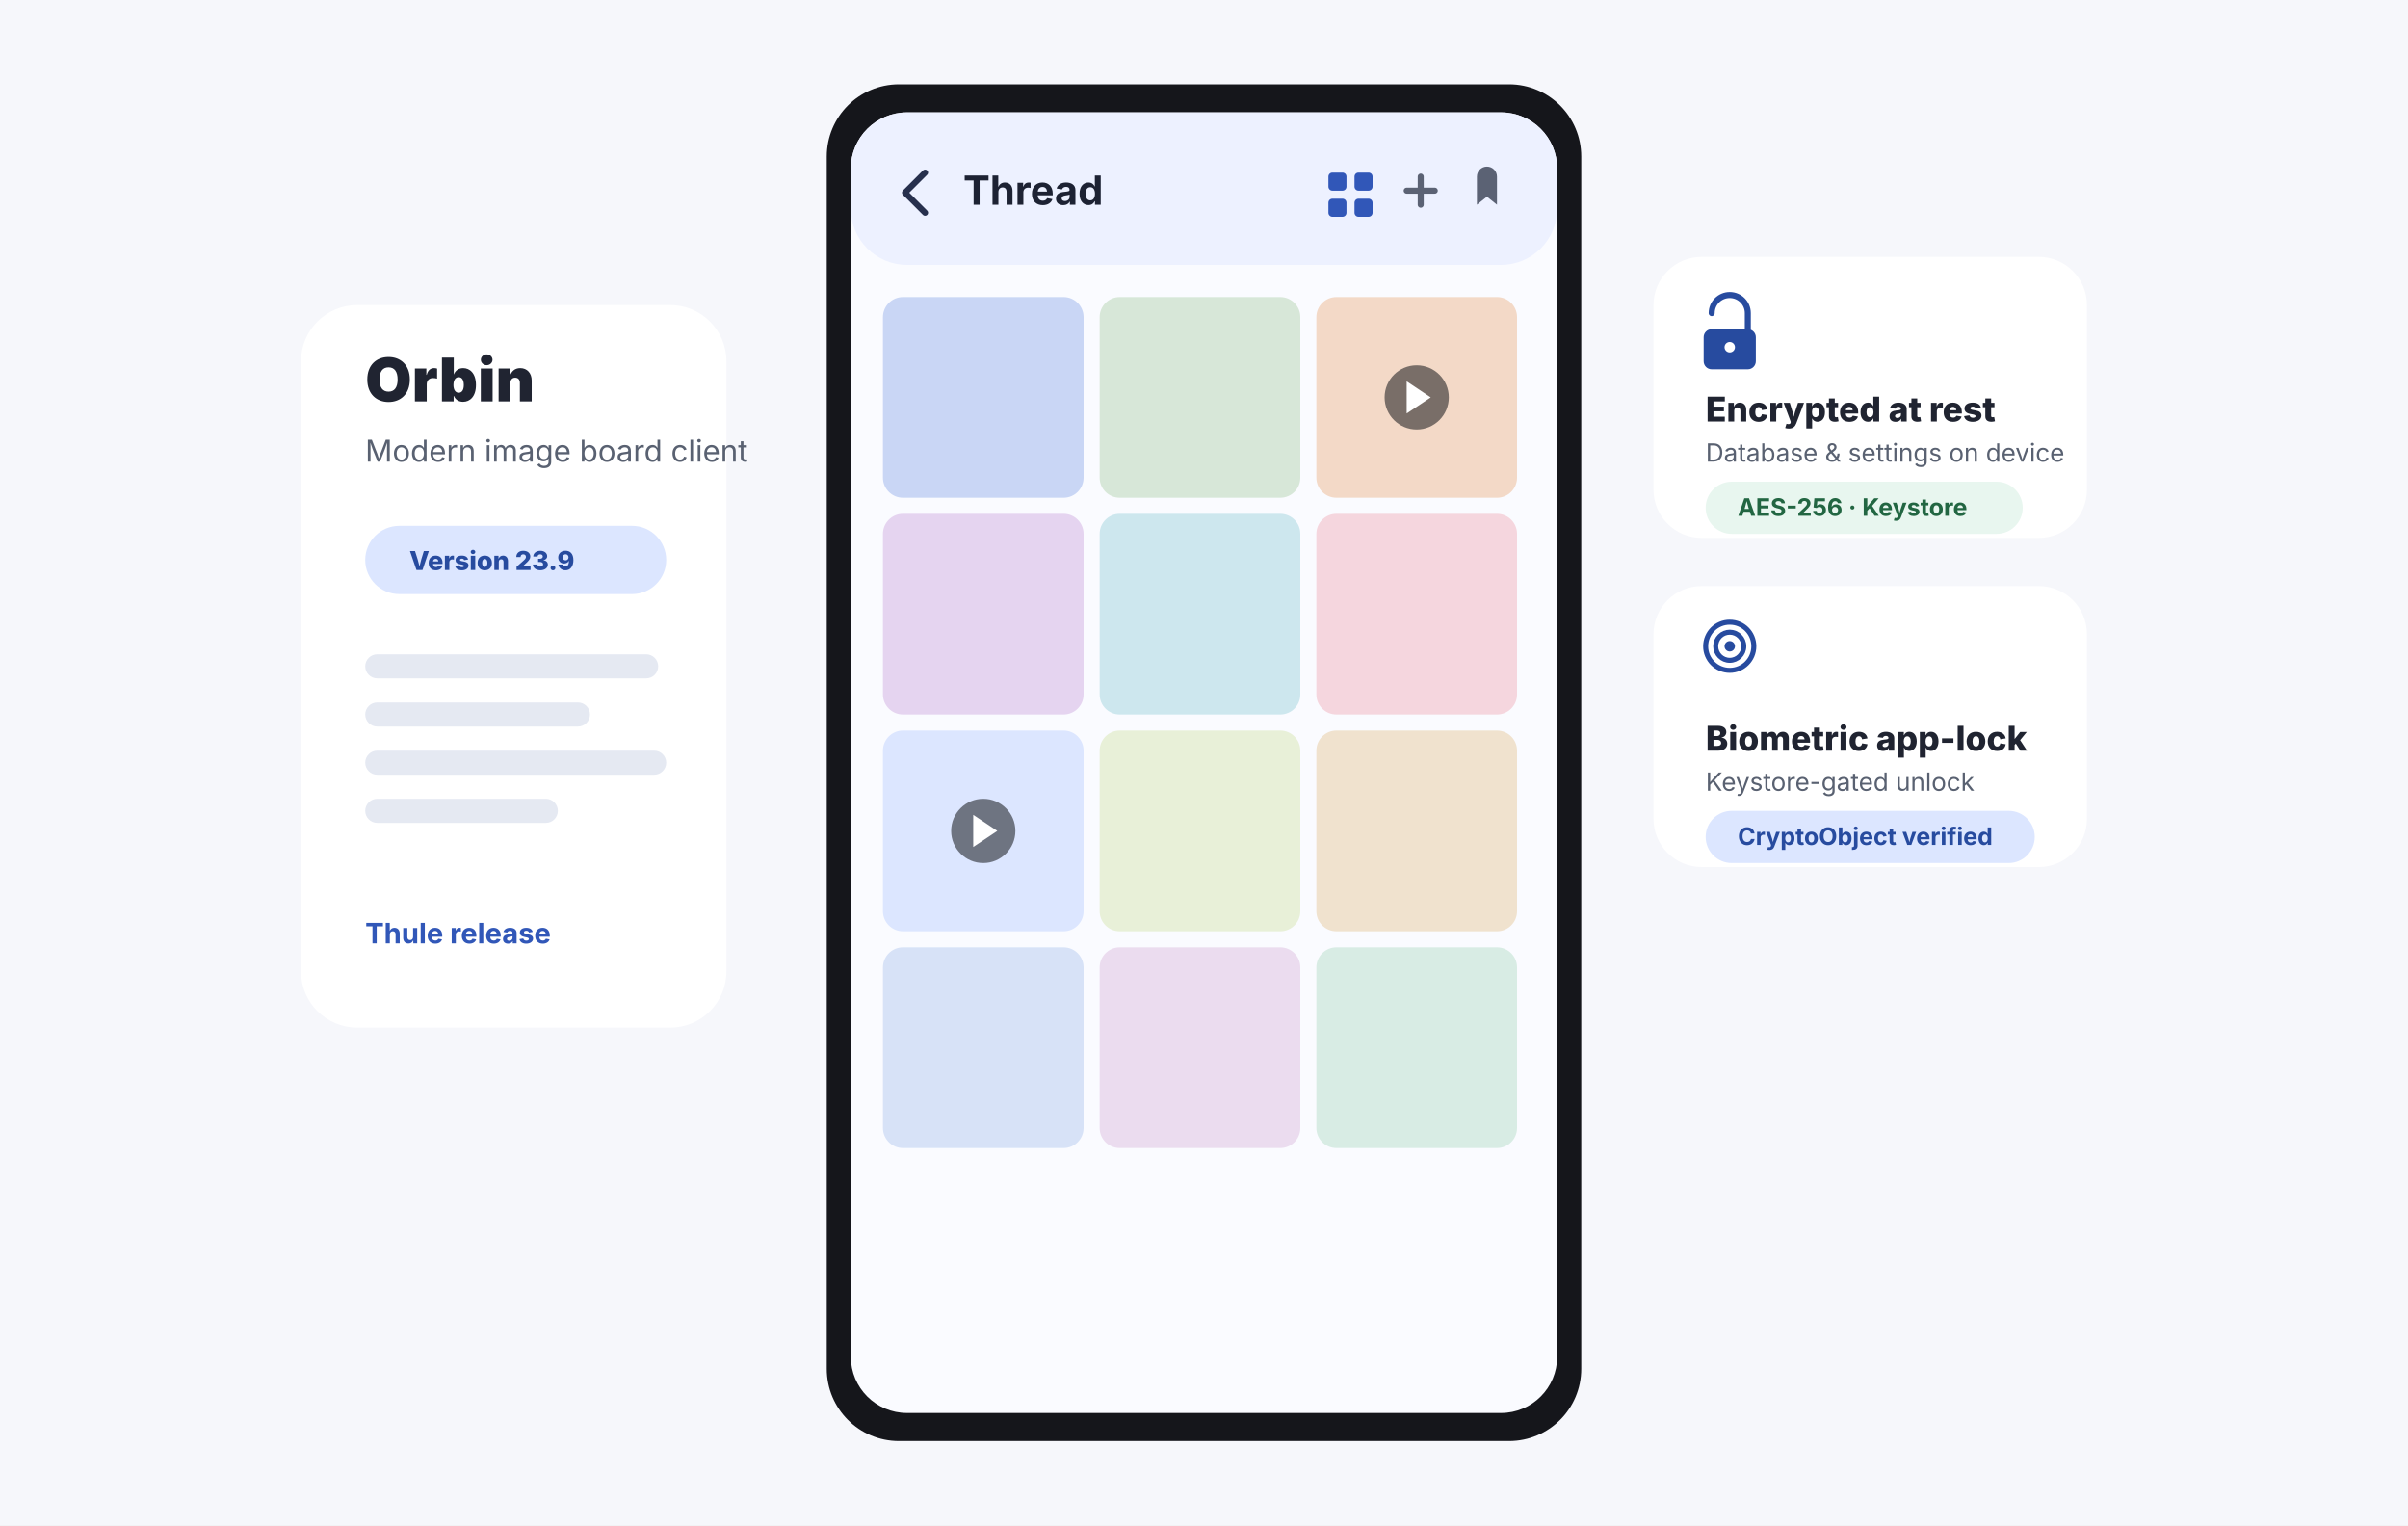
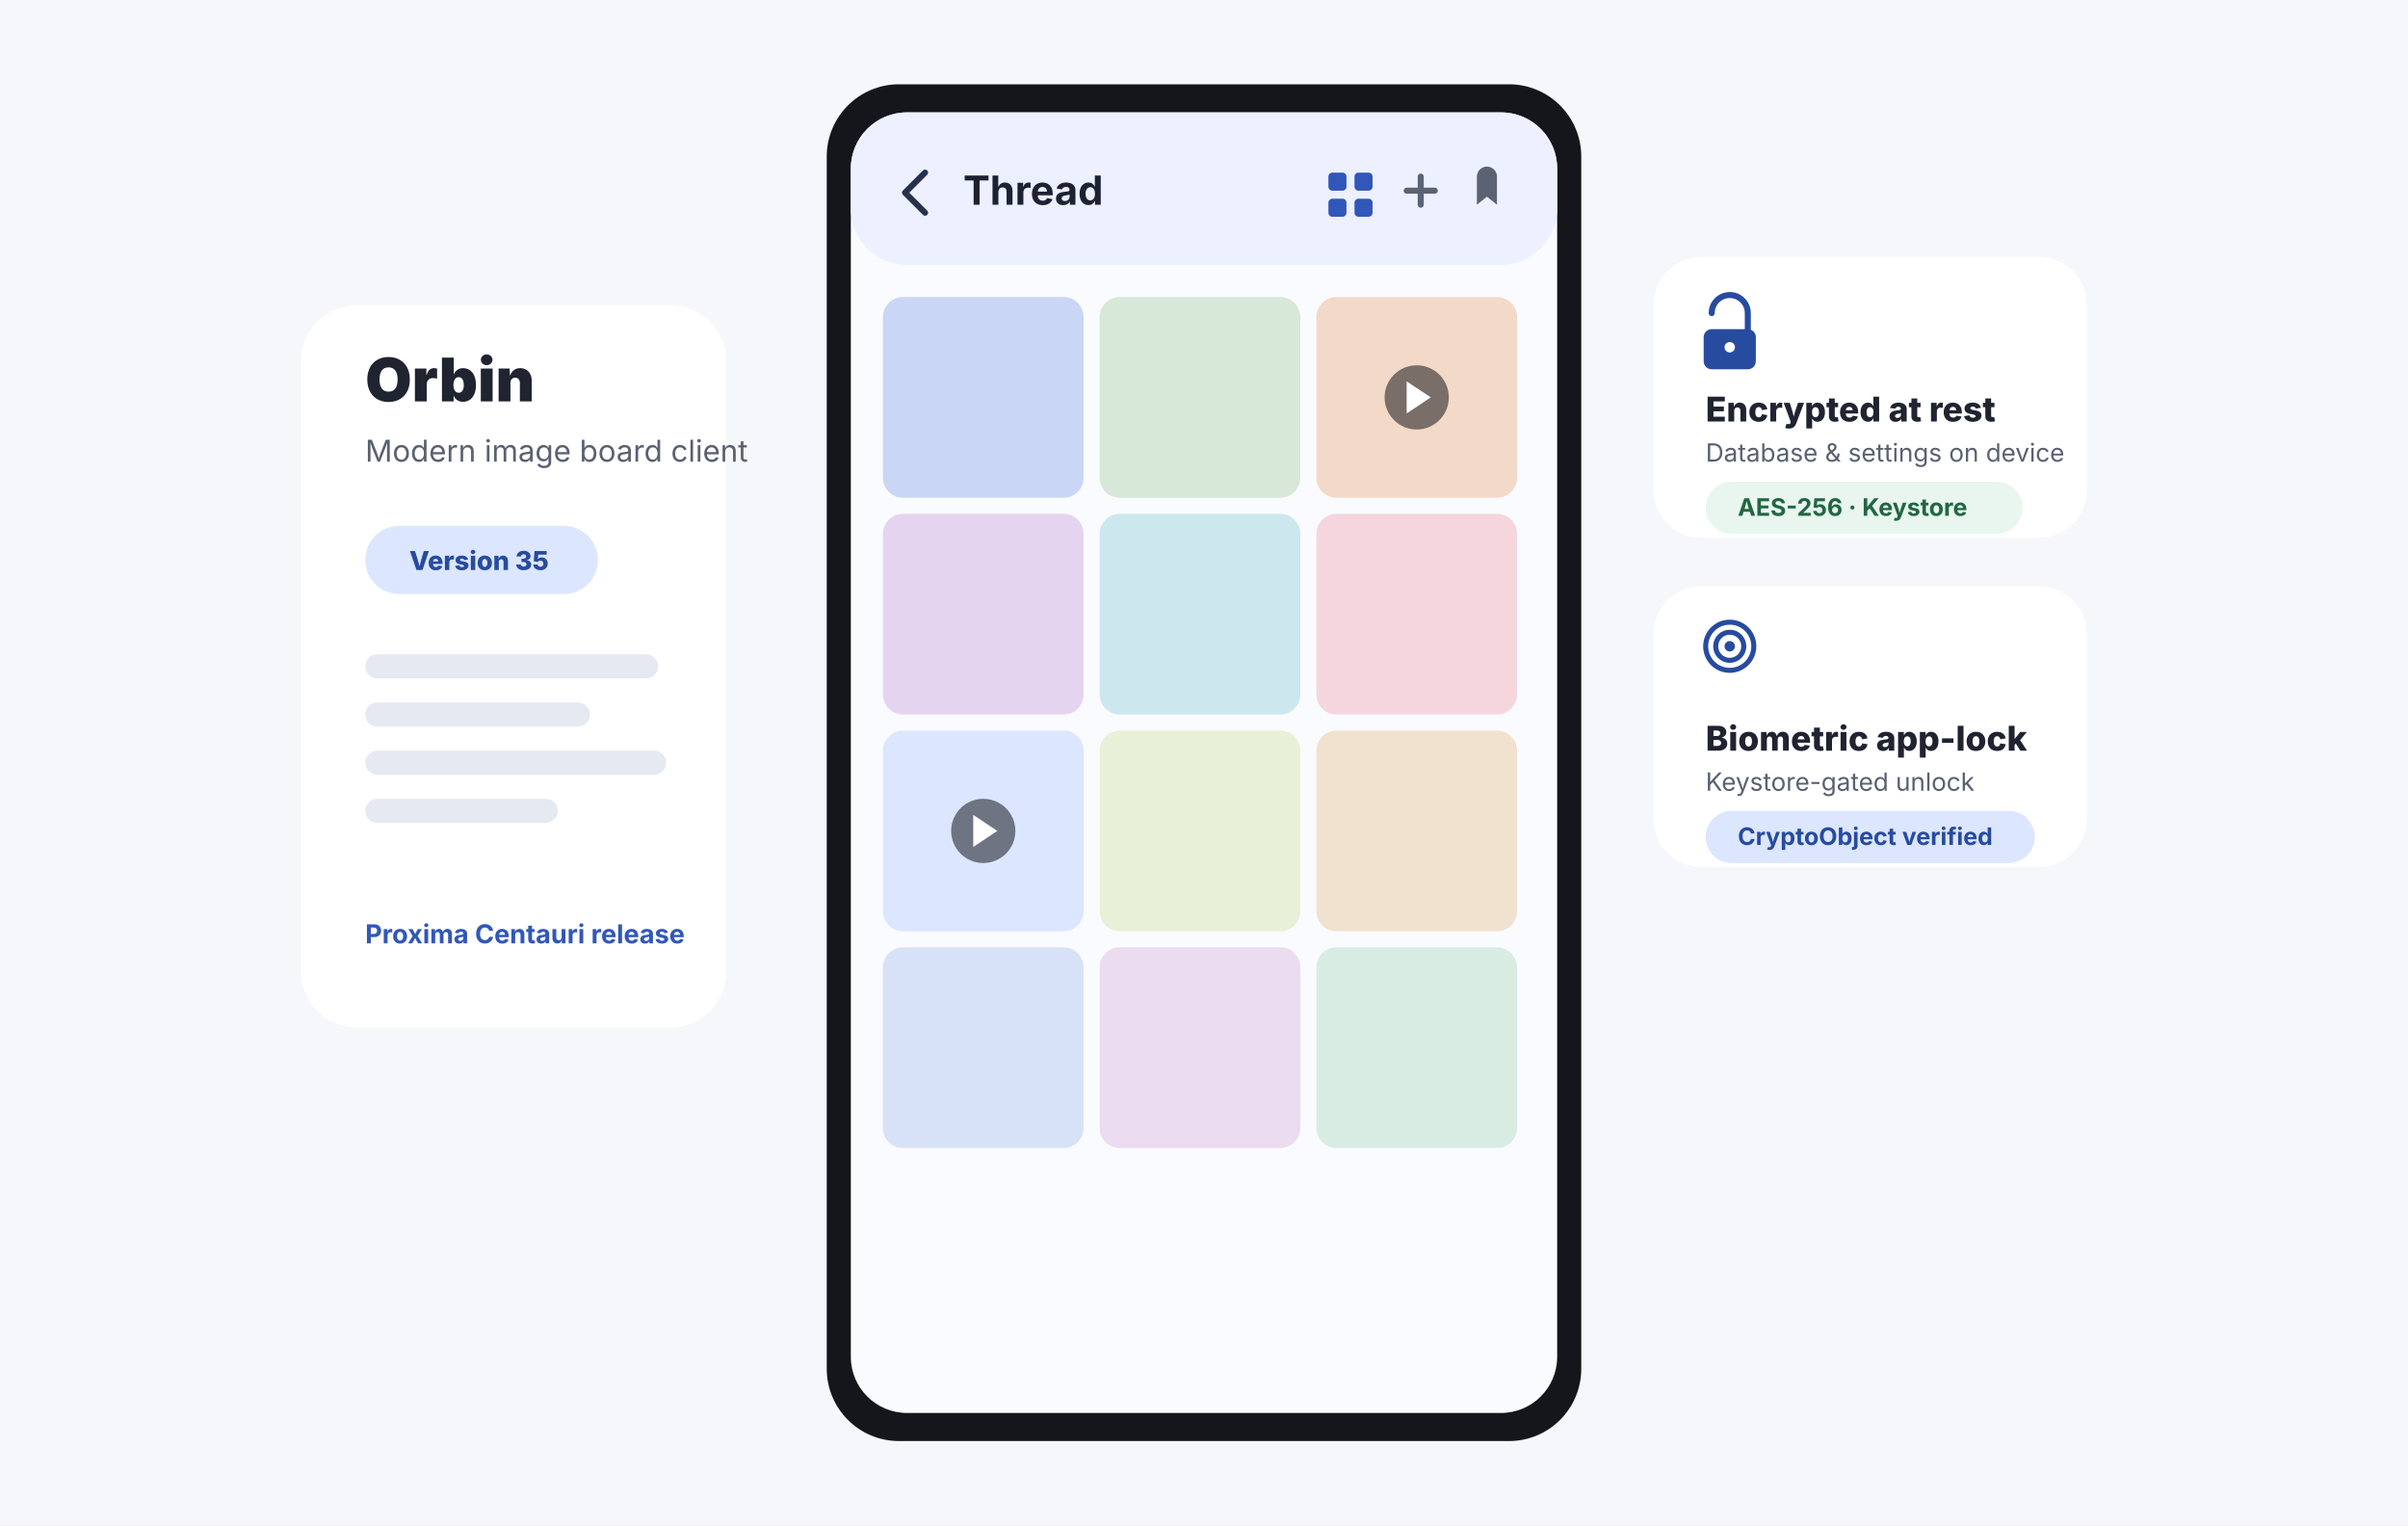
<svg xmlns="http://www.w3.org/2000/svg" width="1200" height="760" viewBox="0 0 1200 760" fill="none" role="img" aria-labelledby="title desc">
  <rect width="1200" height="760" fill="#F6F7FB" />
  <rect x="150" y="152" width="212" height="360" rx="28" fill="#FFFFFF" />
  <text x="182" y="200" font-family="Inter, Arial, sans-serif" font-size="30" font-weight="900" fill="#202431">Orbin</text>
  <text x="182" y="230" font-family="Inter, Arial, sans-serif" font-size="15" fill="#596171">Modern image board client</text>
-   <rect x="182" y="262" width="150" height="34" rx="17" fill="#DCE6FF" />
-   <text x="204" y="284" font-family="Inter, Arial, sans-serif" font-size="13" font-weight="800" fill="#274B9F">Version 23.9</text>
+   <rect x="182" y="262" width="116" height="34" rx="17" fill="#DCE6FF" />
+   <text x="204" y="284" font-family="Inter, Arial, sans-serif" font-size="13" font-weight="800" fill="#274B9F">Version 35</text>
  <rect x="182" y="326" width="146" height="12" rx="6" fill="#E5E9F2" />
  <rect x="182" y="350" width="112" height="12" rx="6" fill="#E5E9F2" />
  <rect x="182" y="374" width="150" height="12" rx="6" fill="#E5E9F2" />
  <rect x="182" y="398" width="96" height="12" rx="6" fill="#E5E9F2" />
-   <text x="182" y="470" font-family="Inter, Arial, sans-serif" font-size="14" font-weight="700" fill="#3157B8">Thule release</text>
+   <text x="182" y="470" font-family="Inter, Arial, sans-serif" font-size="13" font-weight="700" fill="#3157B8">Proxima Centauri release</text>
  <rect x="412" y="42" width="376" height="676" rx="36" fill="#15161B" />
  <rect x="424" y="56" width="352" height="648" rx="28" fill="#FAFBFF" />
  <rect x="424" y="56" width="352" height="76" rx="28" fill="#EDF1FF" />
  <path d="M461 86L451 96L461 106" stroke="#27304D" stroke-width="3" stroke-linecap="round" stroke-linejoin="round" />
  <text x="480" y="102" font-family="Inter, Arial, sans-serif" font-size="20" font-weight="700" fill="#1D2233">Thread</text>
  <rect x="662" y="86" width="9" height="9" rx="2" fill="#3157B8" />
  <rect x="675" y="86" width="9" height="9" rx="2" fill="#3157B8" />
  <rect x="662" y="99" width="9" height="9" rx="2" fill="#3157B8" />
  <rect x="675" y="99" width="9" height="9" rx="2" fill="#3157B8" />
  <path d="M708 88v14M701 95h14" stroke="#5B6274" stroke-width="3" stroke-linecap="round" />
  <path d="M736 88a5 5 0 0 1 10 0v14l-5-4-5 4z" fill="#5B6274" />
  <rect x="440" y="148" width="100" height="100" rx="10" fill="#C9D6F5" />
  <rect x="548" y="148" width="100" height="100" rx="10" fill="#D7E7D8" />
  <rect x="656" y="148" width="100" height="100" rx="10" fill="#F3D9C7" />
  <circle cx="706" cy="198" r="16" fill="#15161B" fill-opacity="0.55" />
  <path d="M701 190l12 8-12 8z" fill="#FFFFFF" />
  <rect x="440" y="256" width="100" height="100" rx="10" fill="#E5D4F0" />
  <rect x="548" y="256" width="100" height="100" rx="10" fill="#CDE7EE" />
  <rect x="656" y="256" width="100" height="100" rx="10" fill="#F5D6DE" />
  <rect x="440" y="364" width="100" height="100" rx="10" fill="#DCE6FF" />
  <circle cx="490" cy="414" r="16" fill="#15161B" fill-opacity="0.55" />
  <path d="M485 406l12 8-12 8z" fill="#FFFFFF" />
  <rect x="548" y="364" width="100" height="100" rx="10" fill="#E8F0D8" />
  <rect x="656" y="364" width="100" height="100" rx="10" fill="#F0E2CE" />
  <rect x="440" y="472" width="100" height="100" rx="10" fill="#D7E2F7" />
  <rect x="548" y="472" width="100" height="100" rx="10" fill="#EBDCEF" />
  <rect x="656" y="472" width="100" height="100" rx="10" fill="#D8ECE4" />
  <rect x="824" y="128" width="216" height="140" rx="24" fill="#FFFFFF" />
  <path d="M853 156a9 9 0 0 1 18 0v8" stroke="#274B9F" stroke-width="3" fill="none" stroke-linecap="round" />
  <rect x="849" y="164" width="26" height="20" rx="4" fill="#274B9F" />
  <circle cx="862" cy="173" r="2.6" fill="#FFFFFF" />
  <text x="850" y="210" font-family="Inter, Arial, sans-serif" font-size="17" font-weight="800" fill="#202431">Encrypted at rest</text>
  <text x="850" y="230" font-family="Inter, Arial, sans-serif" font-size="12.5" fill="#596171">Database &amp; settings on device</text>
  <rect x="850" y="240" width="158" height="26" rx="13" fill="#E8F6EF" />
  <text x="866" y="257" font-family="Inter, Arial, sans-serif" font-size="12" font-weight="700" fill="#226642">AES-256 · Keystore</text>
  <rect x="824" y="292" width="216" height="140" rx="24" fill="#FFFFFF" />
  <circle cx="862" cy="322" r="12" fill="none" stroke="#274B9F" stroke-width="2.5" />
  <circle cx="862" cy="322" r="7" fill="none" stroke="#274B9F" stroke-width="2.5" />
  <circle cx="862" cy="322" r="2.6" fill="#274B9F" />
  <text x="850" y="374" font-family="Inter, Arial, sans-serif" font-size="17" font-weight="800" fill="#202431">Biometric app-lock</text>
  <text x="850" y="394" font-family="Inter, Arial, sans-serif" font-size="12.5" fill="#596171">Keystore-gated unlock</text>
  <rect x="850" y="404" width="164" height="26" rx="13" fill="#DCE6FF" />
  <text x="866" y="421" font-family="Inter, Arial, sans-serif" font-size="12" font-weight="700" fill="#274B9F">CryptoObject verified</text>
</svg>
